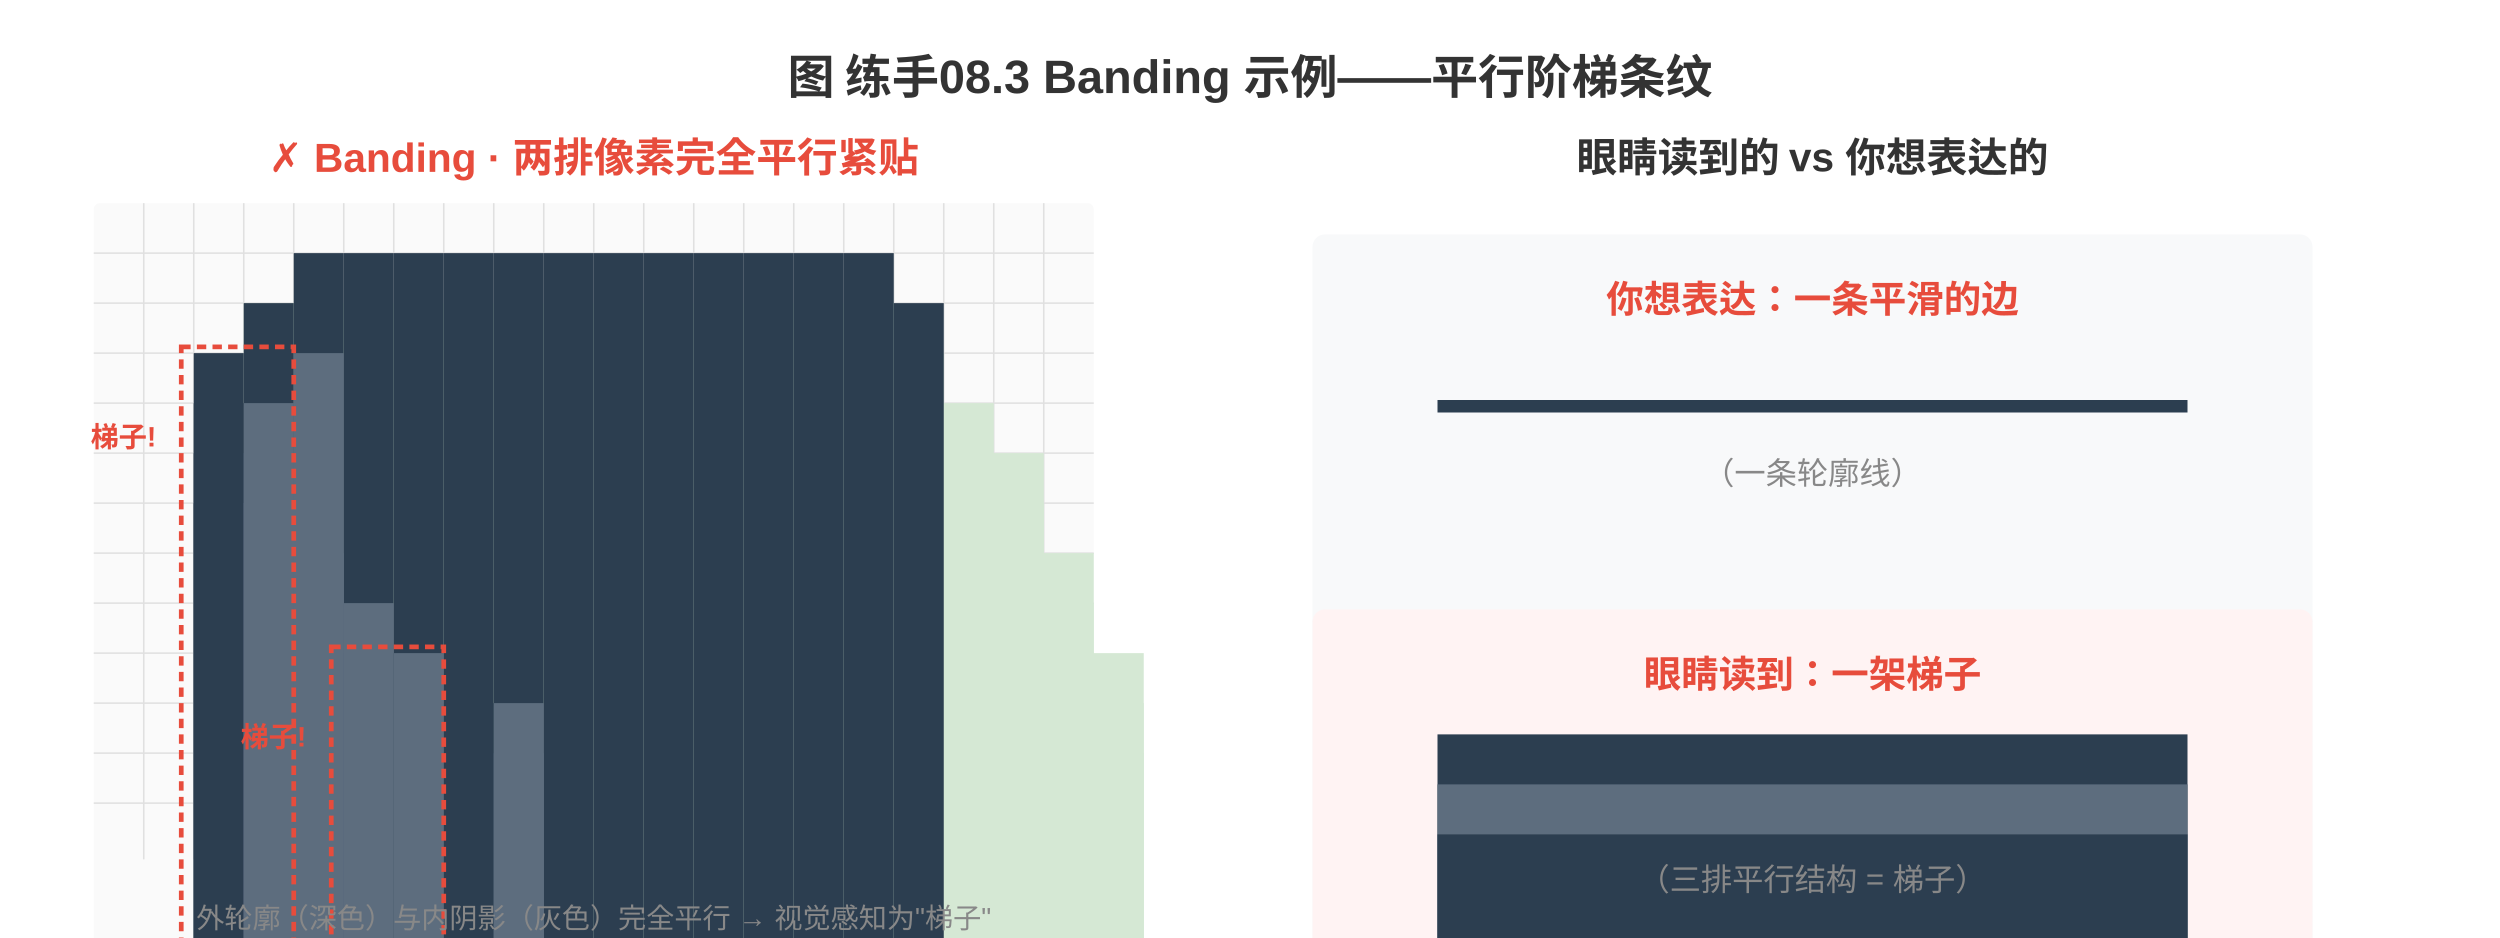
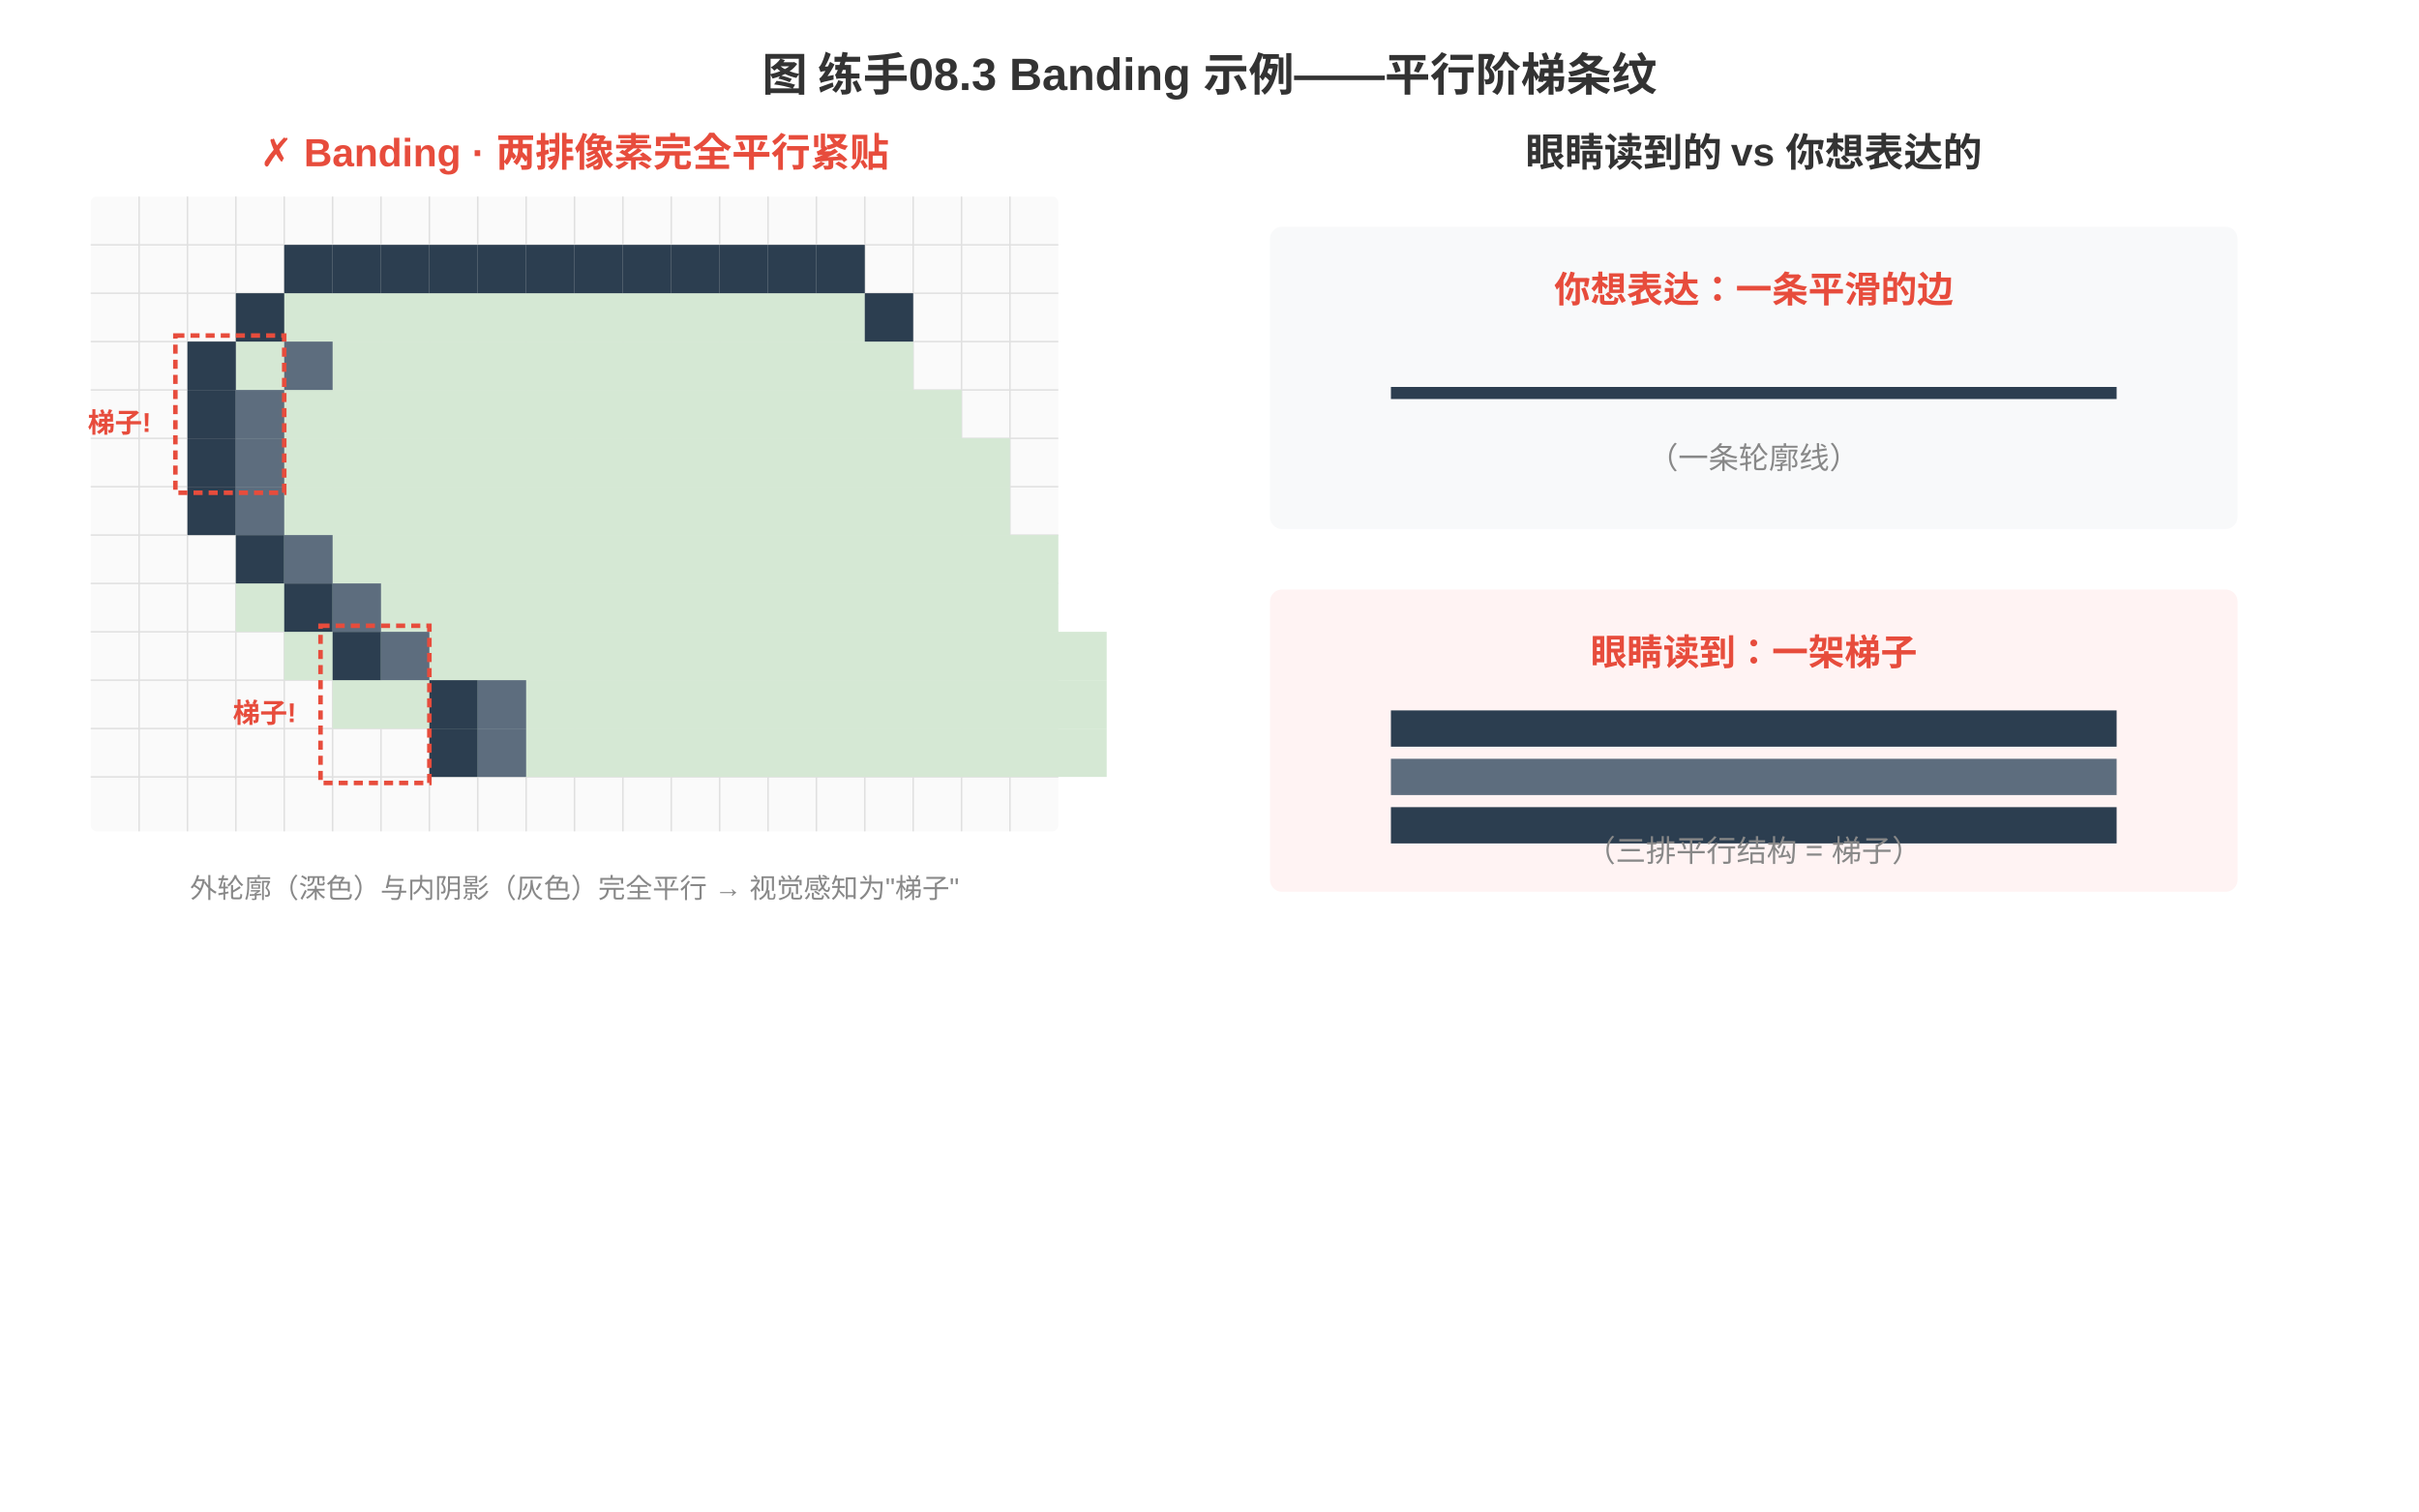
- <svg xmlns="http://www.w3.org/2000/svg" viewBox="0 0 800 300" width="800" height="300">
+ <svg xmlns="http://www.w3.org/2000/svg" viewBox="0 0 800 500" width="800" height="500">
  <style>
    text { font-family: 'PingFang SC','Microsoft YaHei',Arial,sans-serif; }
    .title { font-size: 15px; font-weight: bold; fill: #333; }
    .cell-bg { fill: #fafafa; }
    .cell-line { stroke: #e0e0e0; stroke-width: 0.5; }
    .fill-light { fill: #D5E8D4; }
    .outline-dark { fill: #2C3E50; }
    .inner-shadow { fill: #5D6D7E; }
    .banding-box { fill: none; stroke: #E74C3C; stroke-width: 1.5; stroke-dasharray: 3,2; }
    .step-label { font-size: 9px; fill: #888; }
  </style>
  <text x="400" y="30" class="title" text-anchor="middle">图 练手08.3 Banding 示例——平行阶梯条纹</text>
  <g transform="translate(30, 55)">
    <text x="160" y="0" style="font-size:13px;font-weight:bold;fill:#E74C3C;text-anchor:middle;">✗ Banding · 两排像素完全平行紧贴</text>
-     <rect x="0" y="10" width="320" height="300" class="cell-bg" rx="2" />
+     <rect x="0" y="10" width="320" height="210" class="cell-bg" rx="2" />
    <g class="cell-line">
      <line x1="16" y1="10" x2="16" y2="220" />
      <line x1="32" y1="10" x2="32" y2="220" />
      <line x1="48" y1="10" x2="48" y2="220" />
      <line x1="64" y1="10" x2="64" y2="220" />
      <line x1="80" y1="10" x2="80" y2="220" />
      <line x1="96" y1="10" x2="96" y2="220" />
      <line x1="112" y1="10" x2="112" y2="220" />
      <line x1="128" y1="10" x2="128" y2="220" />
      <line x1="144" y1="10" x2="144" y2="220" />
      <line x1="160" y1="10" x2="160" y2="220" />
      <line x1="176" y1="10" x2="176" y2="220" />
      <line x1="192" y1="10" x2="192" y2="220" />
      <line x1="208" y1="10" x2="208" y2="220" />
      <line x1="224" y1="10" x2="224" y2="220" />
      <line x1="240" y1="10" x2="240" y2="220" />
      <line x1="256" y1="10" x2="256" y2="220" />
      <line x1="272" y1="10" x2="272" y2="220" />
      <line x1="288" y1="10" x2="288" y2="220" />
      <line x1="304" y1="10" x2="304" y2="220" />
      <line x1="0" y1="26" x2="320" y2="26" />
      <line x1="0" y1="42" x2="320" y2="42" />
      <line x1="0" y1="58" x2="320" y2="58" />
      <line x1="0" y1="74" x2="320" y2="74" />
      <line x1="0" y1="90" x2="320" y2="90" />
      <line x1="0" y1="106" x2="320" y2="106" />
      <line x1="0" y1="122" x2="320" y2="122" />
      <line x1="0" y1="138" x2="320" y2="138" />
      <line x1="0" y1="154" x2="320" y2="154" />
      <line x1="0" y1="170" x2="320" y2="170" />
      <line x1="0" y1="186" x2="320" y2="186" />
      <line x1="0" y1="202" x2="320" y2="202" />
    </g>
    <g class="fill-light">
-       <rect x="48" y="42" width="208" height="300" />
-       <rect x="48" y="58" width="224" height="300" />
-       <rect x="48" y="74" width="240" height="300" />
-       <rect x="48" y="90" width="256" height="300" />
-       <rect x="48" y="106" width="256" height="300" />
-       <rect x="48" y="122" width="272" height="300" />
-       <rect x="48" y="138" width="272" height="300" />
-       <rect x="64" y="154" width="272" height="300" />
-       <rect x="80" y="170" width="256" height="300" />
-       <rect x="112" y="186" width="224" height="300" />
+       <rect x="48" y="42" width="208" height="16" />
+       <rect x="48" y="58" width="224" height="16" />
+       <rect x="48" y="74" width="240" height="16" />
+       <rect x="48" y="90" width="256" height="16" />
+       <rect x="48" y="106" width="256" height="16" />
+       <rect x="48" y="122" width="272" height="16" />
+       <rect x="48" y="138" width="272" height="16" />
+       <rect x="64" y="154" width="272" height="16" />
+       <rect x="80" y="170" width="256" height="16" />
+       <rect x="112" y="186" width="224" height="16" />
    </g>
    <g class="outline-dark">
-       <rect x="48" y="42" width="16" height="300" />
-       <rect x="32" y="58" width="16" height="300" />
-       <rect x="32" y="74" width="16" height="300" />
-       <rect x="32" y="90" width="16" height="300" />
-       <rect x="32" y="106" width="16" height="300" />
-       <rect x="48" y="122" width="16" height="300" />
-       <rect x="64" y="138" width="16" height="300" />
-       <rect x="80" y="154" width="16" height="300" />
-       <rect x="112" y="170" width="16" height="300" />
-       <rect x="112" y="186" width="16" height="300" />
-       <rect x="64" y="26" width="16" height="300" />
-       <rect x="80" y="26" width="16" height="300" />
-       <rect x="96" y="26" width="16" height="300" />
-       <rect x="112" y="26" width="16" height="300" />
-       <rect x="128" y="26" width="16" height="300" />
-       <rect x="144" y="26" width="16" height="300" />
-       <rect x="160" y="26" width="16" height="300" />
-       <rect x="176" y="26" width="16" height="300" />
-       <rect x="192" y="26" width="16" height="300" />
-       <rect x="208" y="26" width="16" height="300" />
-       <rect x="224" y="26" width="16" height="300" />
-       <rect x="240" y="26" width="16" height="300" />
-       <rect x="256" y="42" width="16" height="300" />
+       <rect x="48" y="42" width="16" height="16" />
+       <rect x="32" y="58" width="16" height="16" />
+       <rect x="32" y="74" width="16" height="16" />
+       <rect x="32" y="90" width="16" height="16" />
+       <rect x="32" y="106" width="16" height="16" />
+       <rect x="48" y="122" width="16" height="16" />
+       <rect x="64" y="138" width="16" height="16" />
+       <rect x="80" y="154" width="16" height="16" />
+       <rect x="112" y="170" width="16" height="16" />
+       <rect x="112" y="186" width="16" height="16" />
+       <rect x="64" y="26" width="16" height="16" />
+       <rect x="80" y="26" width="16" height="16" />
+       <rect x="96" y="26" width="16" height="16" />
+       <rect x="112" y="26" width="16" height="16" />
+       <rect x="128" y="26" width="16" height="16" />
+       <rect x="144" y="26" width="16" height="16" />
+       <rect x="160" y="26" width="16" height="16" />
+       <rect x="176" y="26" width="16" height="16" />
+       <rect x="192" y="26" width="16" height="16" />
+       <rect x="208" y="26" width="16" height="16" />
+       <rect x="224" y="26" width="16" height="16" />
+       <rect x="240" y="26" width="16" height="16" />
+       <rect x="256" y="42" width="16" height="16" />
    </g>
    <g class="inner-shadow">
-       <rect x="64" y="58" width="16" height="300" />
-       <rect x="48" y="74" width="16" height="300" />
-       <rect x="48" y="90" width="16" height="300" />
-       <rect x="48" y="106" width="16" height="300" />
-       <rect x="64" y="122" width="16" height="300" />
-       <rect x="80" y="138" width="16" height="300" />
-       <rect x="96" y="154" width="16" height="300" />
-       <rect x="128" y="170" width="16" height="300" />
-       <rect x="128" y="186" width="16" height="300" />
+       <rect x="64" y="58" width="16" height="16" />
+       <rect x="48" y="74" width="16" height="16" />
+       <rect x="48" y="90" width="16" height="16" />
+       <rect x="48" y="106" width="16" height="16" />
+       <rect x="64" y="122" width="16" height="16" />
+       <rect x="80" y="138" width="16" height="16" />
+       <rect x="96" y="154" width="16" height="16" />
+       <rect x="128" y="170" width="16" height="16" />
+       <rect x="128" y="186" width="16" height="16" />
    </g>
-     <rect x="28" y="56" width="36" height="300" class="banding-box" />
+     <rect x="28" y="56" width="36" height="52" class="banding-box" />
    <text x="20" y="88" style="font-size:9px;fill:#E74C3C;font-weight:bold;" text-anchor="end">梯子!</text>
-     <rect x="76" y="152" width="36" height="300" class="banding-box" />
+     <rect x="76" y="152" width="36" height="52" class="banding-box" />
    <text x="68" y="184" style="font-size:9px;fill:#E74C3C;font-weight:bold;" text-anchor="end">梯子!</text>
    <text x="160" y="242" class="step-label" text-anchor="middle">外轮廓（深色）与内阴影（灰色）完全平行 → 视觉感知为"梯子"</text>
  </g>
  <g transform="translate(420, 55)">
    <text x="160" y="0" style="font-size:13px;font-weight:bold;fill:#333;text-anchor:middle;">眼睛读到的 vs 你想表达的</text>
-     <rect x="0" y="20" width="320" height="300" fill="#F8F9FA" rx="4" />
+     <rect x="0" y="20" width="320" height="100" fill="#F8F9FA" rx="4" />
    <text x="160" y="45" style="font-size:12px;font-weight:bold;fill:#E74C3C;text-anchor:middle;">你想表达：一条平滑的边</text>
    <line x1="40" y1="75" x2="280" y2="75" stroke="#2C3E50" stroke-width="4" />
    <text x="160" y="100" style="font-size:10px;fill:#888;text-anchor:middle;">（一条轮廓线）</text>
-     <rect x="0" y="140" width="320" height="300" fill="#FFF3F3" rx="4" />
+     <rect x="0" y="140" width="320" height="100" fill="#FFF3F3" rx="4" />
    <text x="160" y="165" style="font-size:12px;font-weight:bold;fill:#E74C3C;text-anchor:middle;">眼睛读到：一架梯子</text>
    <g transform="translate(40, 180)">
-       <rect x="0" y="0" width="240" height="300" fill="#2C3E50" />
-       <rect x="0" y="16" width="240" height="300" fill="#5D6D7E" />
-       <rect x="0" y="32" width="240" height="300" fill="#2C3E50" />
+       <rect x="0" y="0" width="240" height="12" fill="#2C3E50" />
+       <rect x="0" y="16" width="240" height="12" fill="#5D6D7E" />
+       <rect x="0" y="32" width="240" height="12" fill="#2C3E50" />
    </g>
    <text x="160" y="230" style="font-size:10px;fill:#888;text-anchor:middle;">（三排平行结构 = 梯子）</text>
  </g>
</svg>
